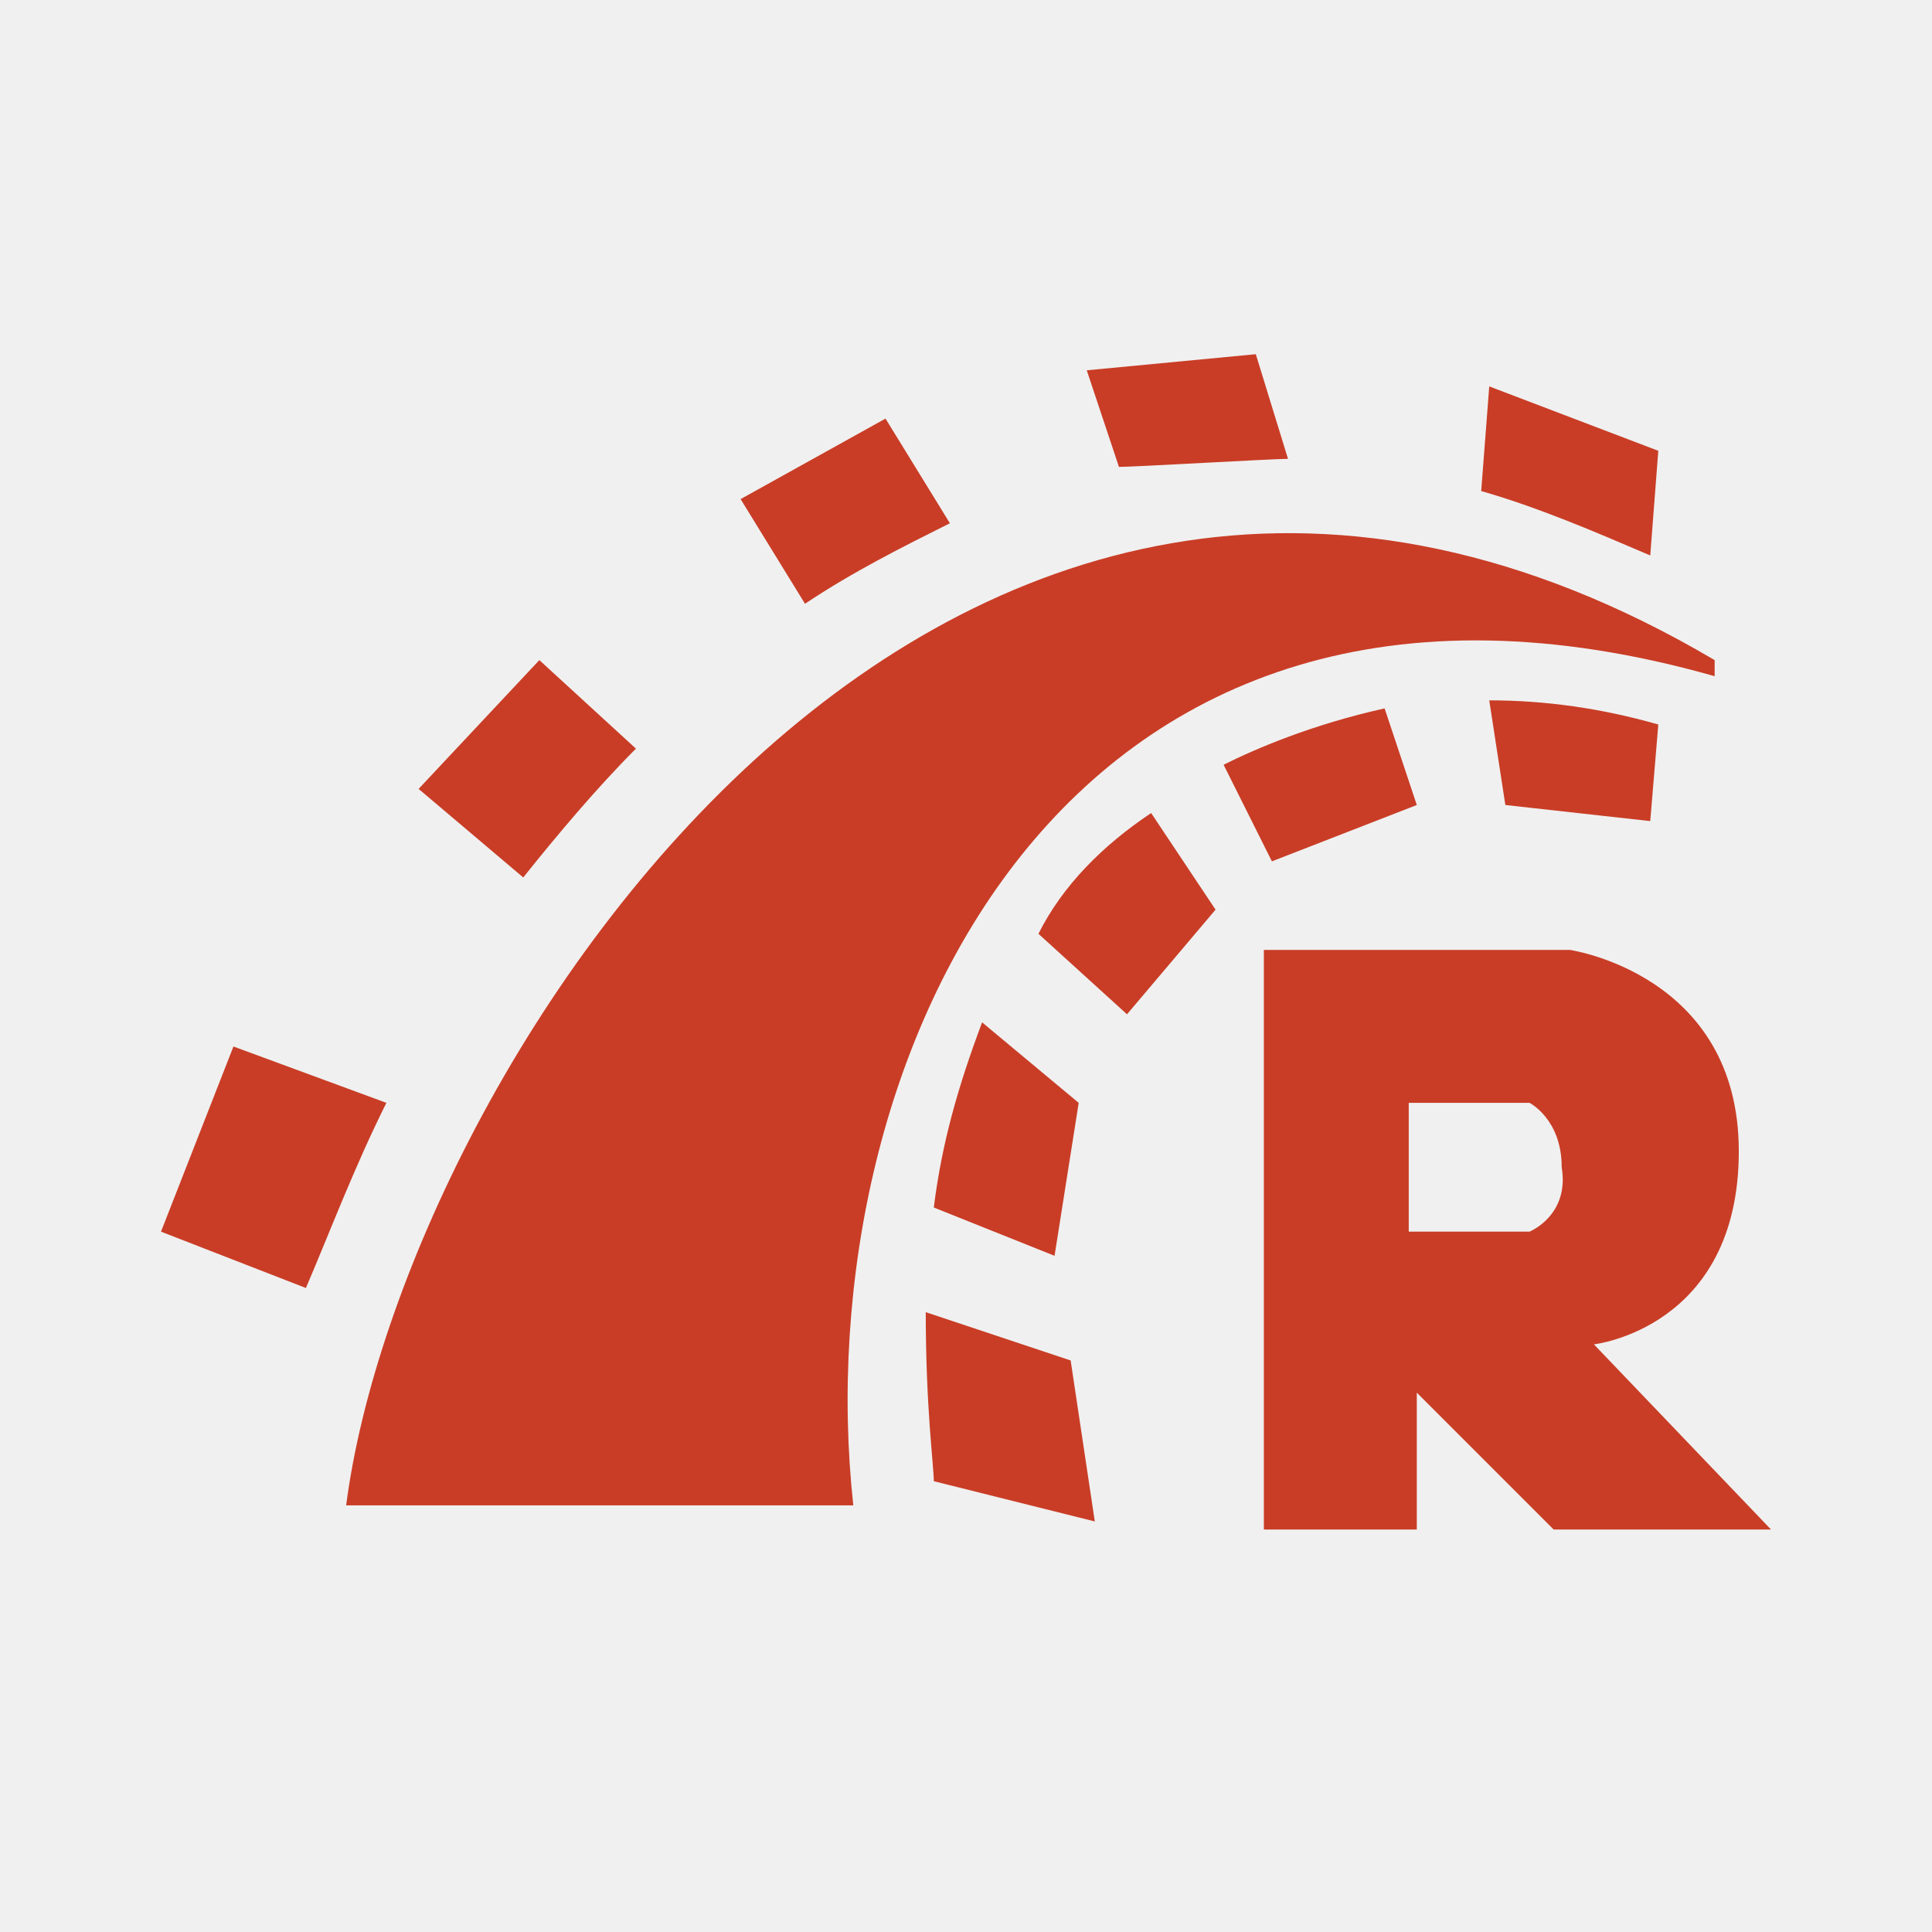
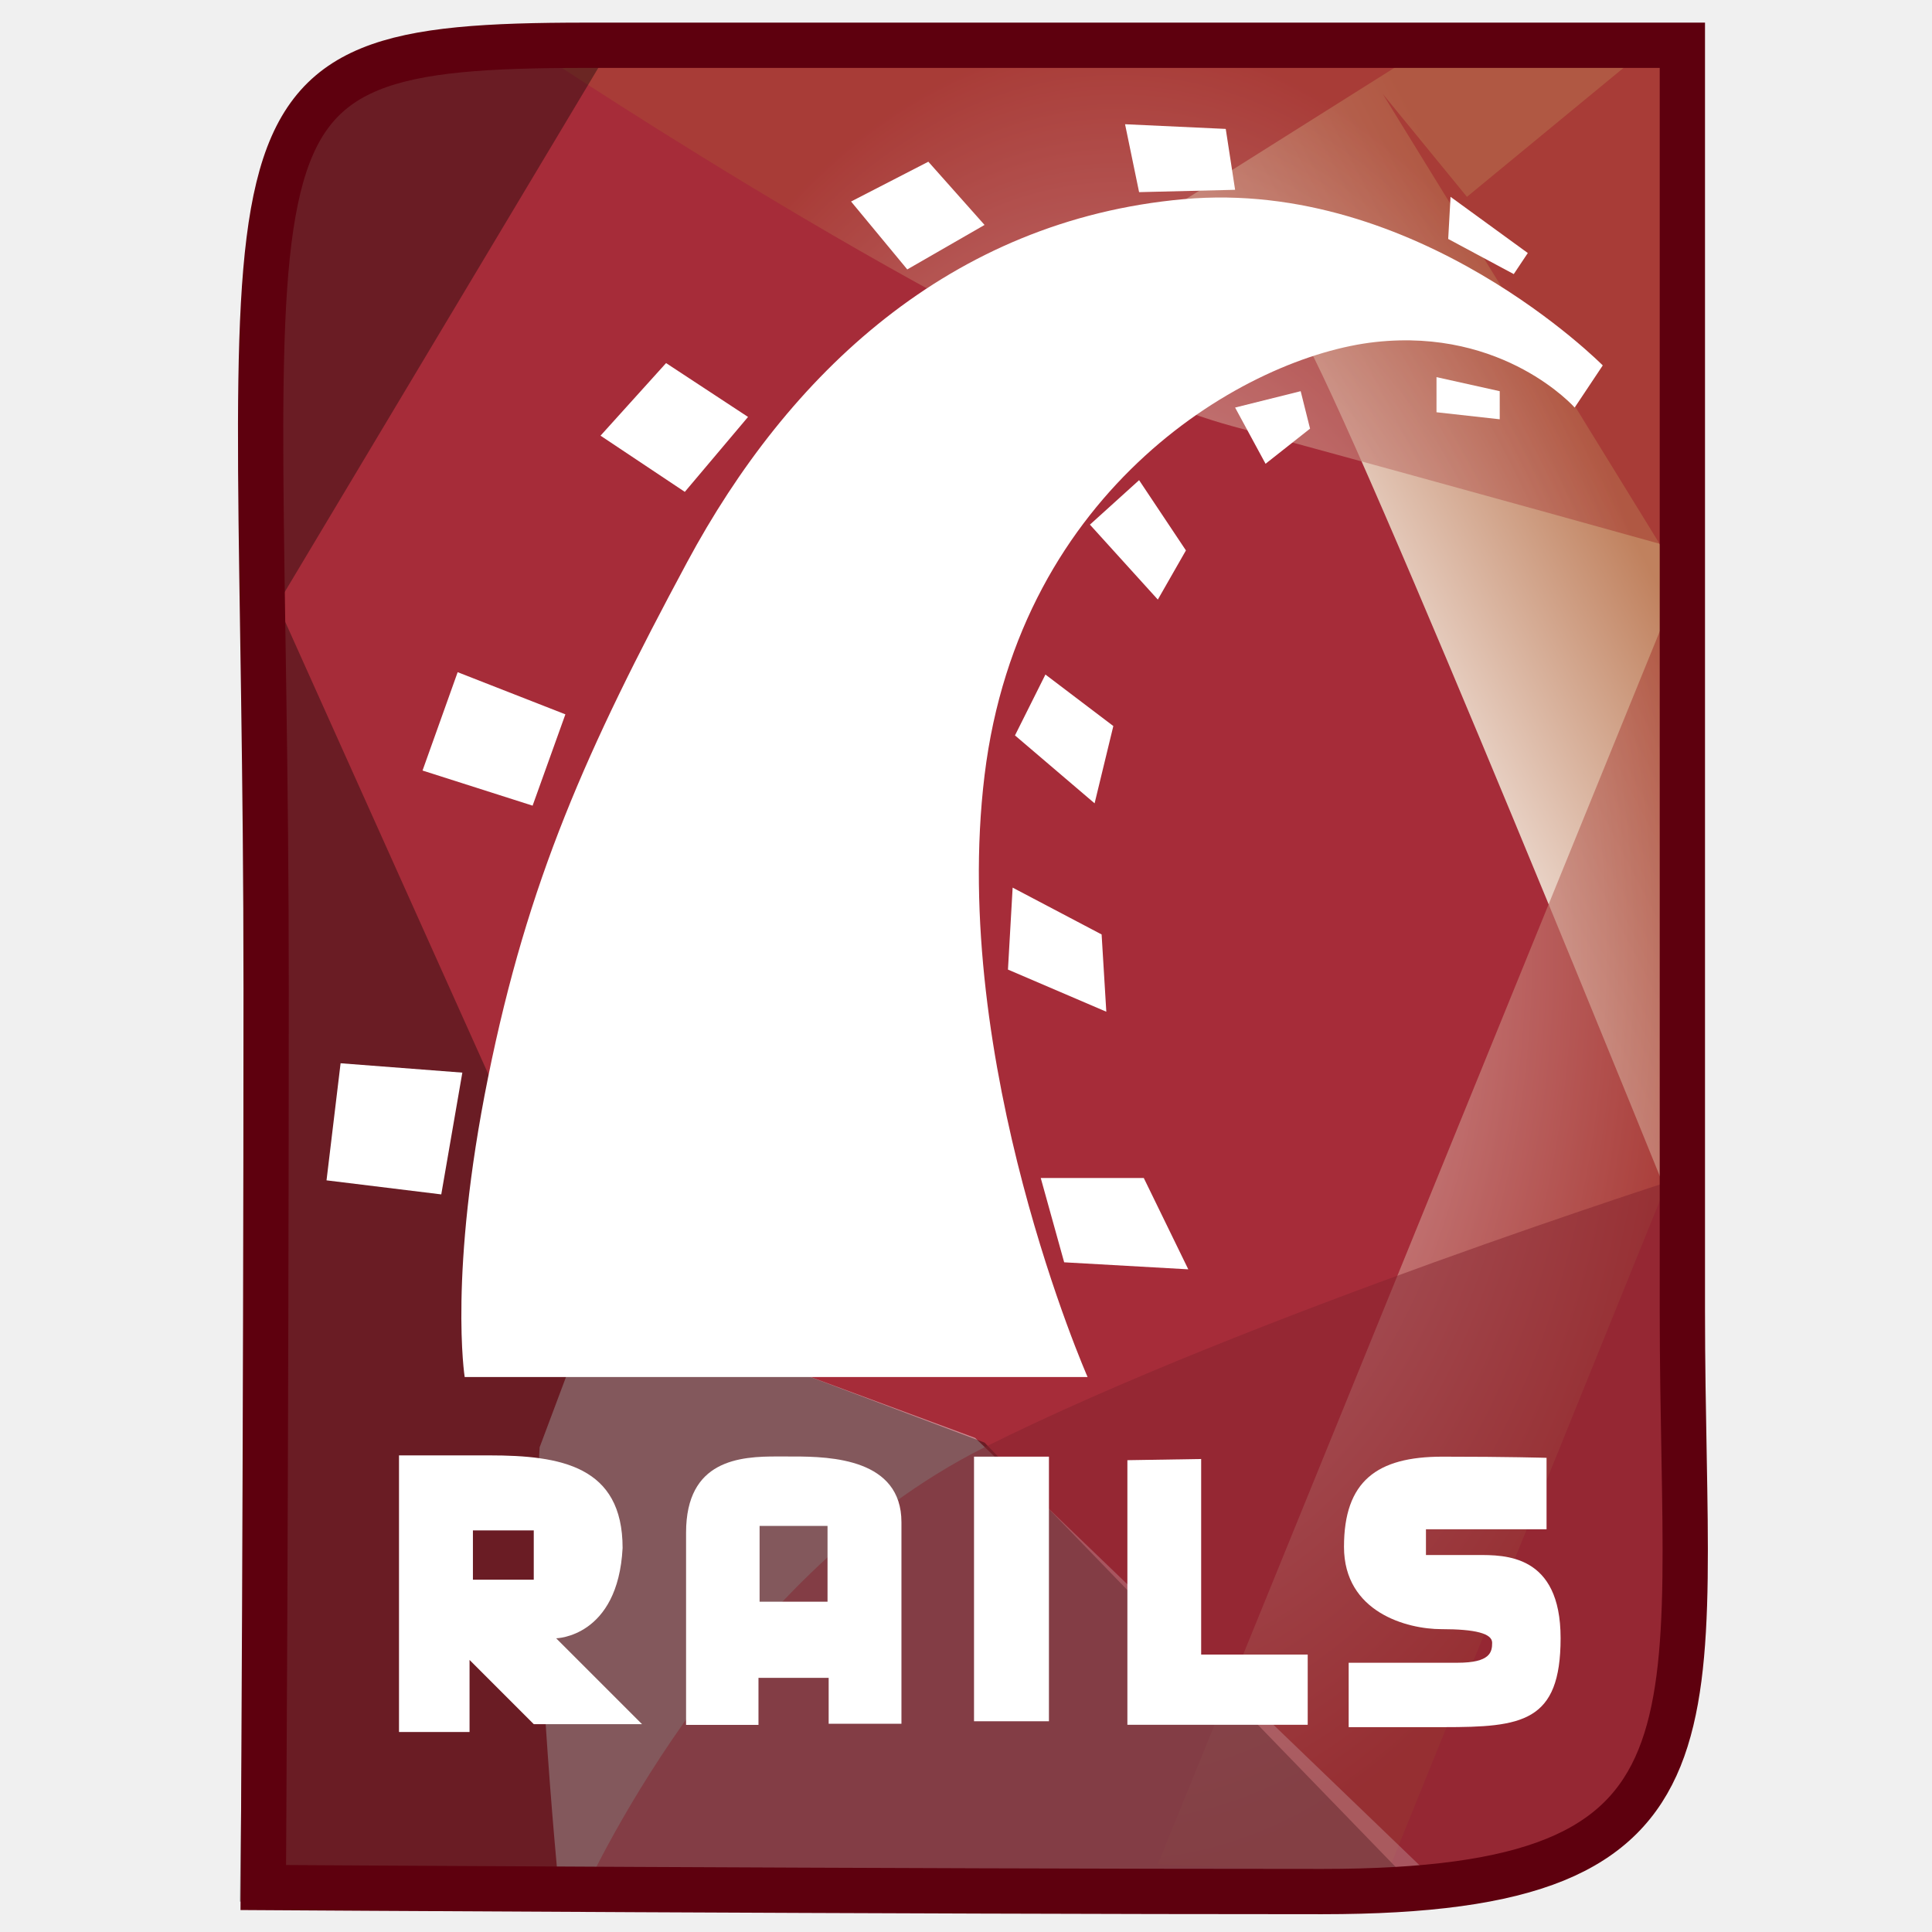
- <svg xmlns="http://www.w3.org/2000/svg" width="24" height="24" preserveAspectRatio="xMidYMid meet" viewBox="0 0 24 24" style="-ms-transform: rotate(360deg); -webkit-transform: rotate(360deg); transform: rotate(360deg);">
-   <path d="M19.8 16.7s1.8-.2 1.8-2.4c0-2.2-2.1-2.5-2.1-2.5h-3.8V19h1.9v-1.7l1.7 1.7H22l-2.2-2.3zm-.8-1.4h-1.5v-1.6H19s.4.2.4.8c.1.6-.4.8-.4.8zm2.3-7.1v.2C13.2 6.1 10 13.2 10.6 18.7H4.3c.7-5.4 7.5-16.1 17-10.5zm-.8-1.3c-.7-.3-1.4-.6-2.1-.8l.1-1.3 2.1.8-.1 1.3zm-2 1.8c.7 0 1.4.1 2.1.3l-.1 1.2-1.8-.2-.2-1.3zm-4.6-2.9l-.4-1.2 2.1-.2.4 1.3c-.2 0-1.9.1-2.1.1zm1.3 3.7c.4-.2 1.1-.5 2-.7l.4 1.2-1.8.7-.6-1.2zm-3.4-3c-.6.3-1.2.6-1.8 1l-.8-1.3 1.8-1 .8 1.3zm2.5 3.6l.8 1.2-1.1 1.3-1.1-1c.3-.6.8-1.1 1.4-1.5zM11.6 15c.1-.8.3-1.5.6-2.3l1.2 1-.3 1.9-1.5-.6zM7.9 9.3c-.5.5-1 1.1-1.4 1.6L5.2 9.8l1.5-1.6 1.2 1.1zm-3.1 4.4c-.4.8-.7 1.6-1 2.3L2 15.3l.9-2.3 1.9.7zm6.7 2.6l1.8.6.3 2-2-.5c0-.2-.1-.9-.1-2.1z" fill="#C93D26" />
-   <rect x="0" y="0" width="24" height="24" fill="rgba(0, 0, 0, 0)" />
+ <svg xmlns="http://www.w3.org/2000/svg" viewBox="0 0 128 128">
+   <path fill="#A62C39" d="M17.444 125.054s.188-29.538.188-59.564c0-58.159-4.901-62.491 21.194-62.491h72.635v83.889c0 27.615 5.162 38.433-23.859 38.433-29.021.001-70.158-.267-70.158-.267z" />
+   <g transform="translate(-273.273 -435.955)">
+     <linearGradient id="a" gradientUnits="userSpaceOnUse" x1="681.437" y1="2170.426" x2="703.949" y2="2182.218" gradientTransform="matrix(1 0 0 -1 -320.773 2656.956)">
+       <stop offset="0" stop-color="#fff" />
+       <stop offset="1" stop-color="#C0815E" />
+     </linearGradient>
+     <path fill="url(#a)" d="M350.603 449.926s4.655.932 8.688 7.757c4.034 6.826 25.444 59.886 25.444 59.886v-43.131l-19.858-32.27 5.585 6.827 10.55-8.689-13.653-.93-16.756 10.55z" />
+   </g>
+   <g transform="translate(-273.273 -435.955)">
+     <radialGradient id="b" cx="668.118" cy="1679.3" r="38.406" gradientTransform="matrix(1 0 0 -1.582 -320.773 3155.877)" gradientUnits="userSpaceOnUse">
+       <stop offset="0" stop-color="#fff" />
+       <stop offset="1" stop-color="#A94436" />
+     </radialGradient>
+     <path opacity=".668" fill="url(#b)" enable-background="new" d="M309.335 439.686s30.719 20.479 45.613 24.513c14.894 4.035 30.408 8.378 30.408 8.378l-35.373 86.88 15.204.621 19.86-49.026-.622-71.676-75.09.31z" />
+     <path fill="#fff" fill-opacity=".44" d="M337.881 531.221l31.956 30.733-59.571-1.256s-1.861-18.927-1.241-28.856l3.723-9.929 25.133 9.308z" />
+   </g>
+   <g>
+     <path fill-opacity=".362" d="M94.085 125.365l-28.856-29.788-26.375-9.929-20.479-45.612 21.721-36.304-14.584-.621-5.896 5.586-2.172 4.344-1.552 112.945 78.193-.621z" />
+     <path opacity=".5" fill="#83222D" enable-background="new" d="M111.773 77.89s-29.167 9.309-46.543 17.997c-17.376 8.688-26.685 29.787-26.685 29.787s37.234-1.861 51.197-1.241c13.963.621 20.479.621 21.72-18.927 1.241-19.548.311-27.616.311-27.616z" />
+   </g>
+   <g fill="#fff">
+     <path d="M26.435 96.422v18.326h4.674v-4.773l4.254 4.254h7.172l-5.688-5.688s4.093-.067 4.402-5.984c0-5.43-4.097-6.134-8.83-6.134h-5.984zm4.897 4.971h4.031v3.265h-4.031v-3.265z" />
+     <path d="M51.562 96.496c-2.559-.015-6.108.223-6.108 5.045v12.737h4.797v-3.116h4.65v3.042h4.822v-13.354c0-4.189-4.654-4.353-7.147-4.353l-1.014-.001zm-1.237 4.6h4.501v5.021h-4.501v-5.021z" />
+     <path d="M64.531 96.507h4.964v17.531h-4.964z" />
+     <path d="M74.692 96.741v17.531h11.947v-4.654h-7.059v-12.955l-4.888.078z" />
+     <path d="M102.463 96.585v4.732h-7.99v1.707h3.413c1.785 0 5.508-.077 5.508 5.508s-2.561 5.896-7.758 5.896h-6.283v-4.267h7.214c2.172 0 2.292-.708 2.292-1.324 0-.615-1.11-.902-3.369-.902s-6.447-1.11-6.447-5.454 2.172-5.973 6.516-5.973c4.345-.001 6.904.077 6.904.077z" />
+   </g>
+   <g fill="#fff">
+     <path d="M30.787 91.233h41.269s-9.154-20.789-6.826-39.873c2.326-19.082 17.376-27.771 25.909-28.702 8.533-.931 13.187 4.344 13.187 4.344l1.861-2.792s-12.256-12.412-27.771-11.015c-15.514 1.395-26.219 11.635-32.89 24.046-6.671 12.412-10.55 21.101-13.188 34.132-2.637 13.033-1.551 19.86-1.551 19.86z" />
+     <path d="M22.565 70.444l8.066.62-1.396 8.068-7.602-.931.932-7.757z" />
+     <path d="M35.286 53.377l2.172-6.05-7.137-2.793-2.327 6.516 7.292 2.327z" />
+     <path d="M45.37 32.588l4.189-4.965-5.43-3.568-4.343 4.81 5.584 3.723z" />
+     <path d="M56.385 13.351l3.724 4.499 5.12-2.947-3.724-4.189-5.12 2.637z" />
+     <path d="M74.538 8.231l.93 4.499 6.361-.155-.62-4.034-6.671-.31z" />
+     <path d="M96.102 13.04l-.155 2.792 4.343 2.328.931-1.396-5.119-3.724z" />
+     <path d="M95.172 24.986v2.327l4.189.465v-1.861l-4.189-.931z" />
+     <path d="M81.829 27.002l2.017 3.724 2.948-2.327-.621-2.482-4.344 1.085z" />
+     <path d="M75.468 31.812l3.103 4.655-1.862 3.257-4.499-4.965 3.258-2.947z" />
+     <path d="M69.262 44.69l-2.017 4.033 5.275 4.5 1.241-5.121-4.499-3.412z" />
+     <path d="M67.09 58.807l-.31 5.43 6.516 2.792-.311-5.119-5.895-3.103z" />
+     <path d="M68.952 78.045l1.552 5.586 8.223.465-2.949-6.051h-6.826z" />
+   </g>
+   <path stroke="#5E000E" stroke-width="3" d="M17.444 125.054s.188-29.538.188-59.564c0-58.159-4.901-62.491 21.194-62.491h72.635v83.889c0 27.615 3.921 38.433-23.859 38.433-27.78.001-70.158-.267-70.158-.267z" fill="none" />
</svg>
